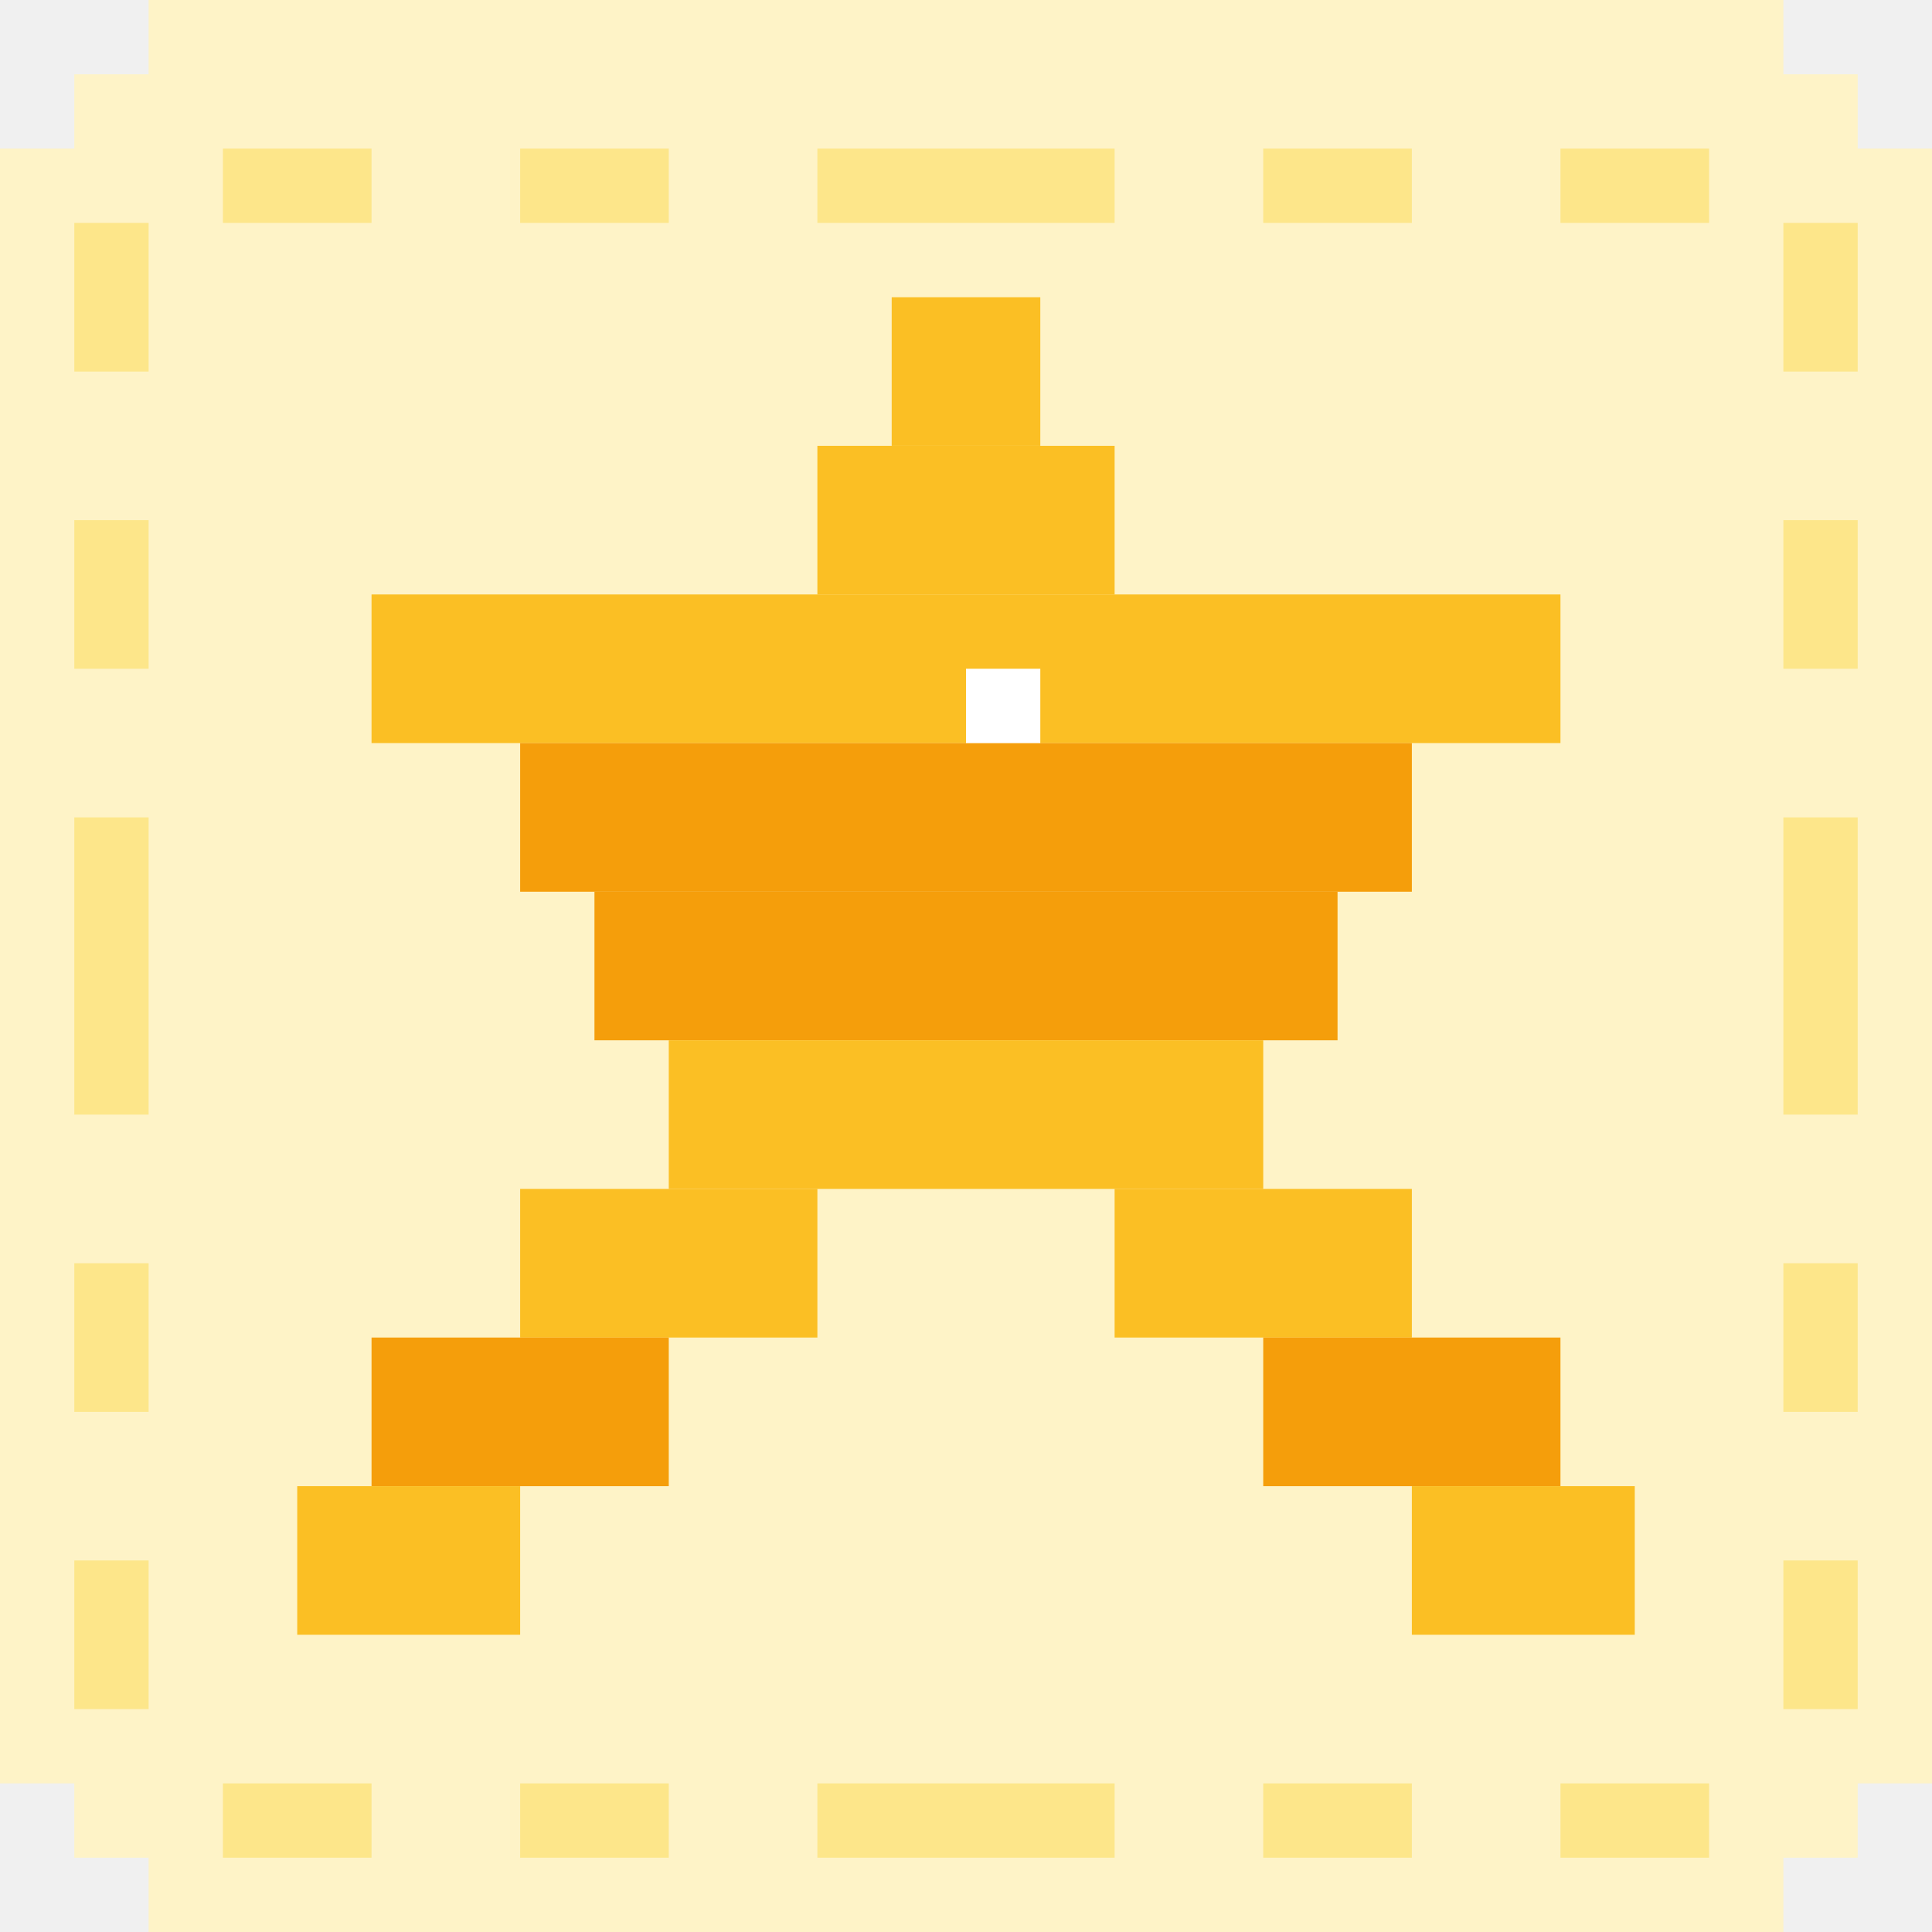
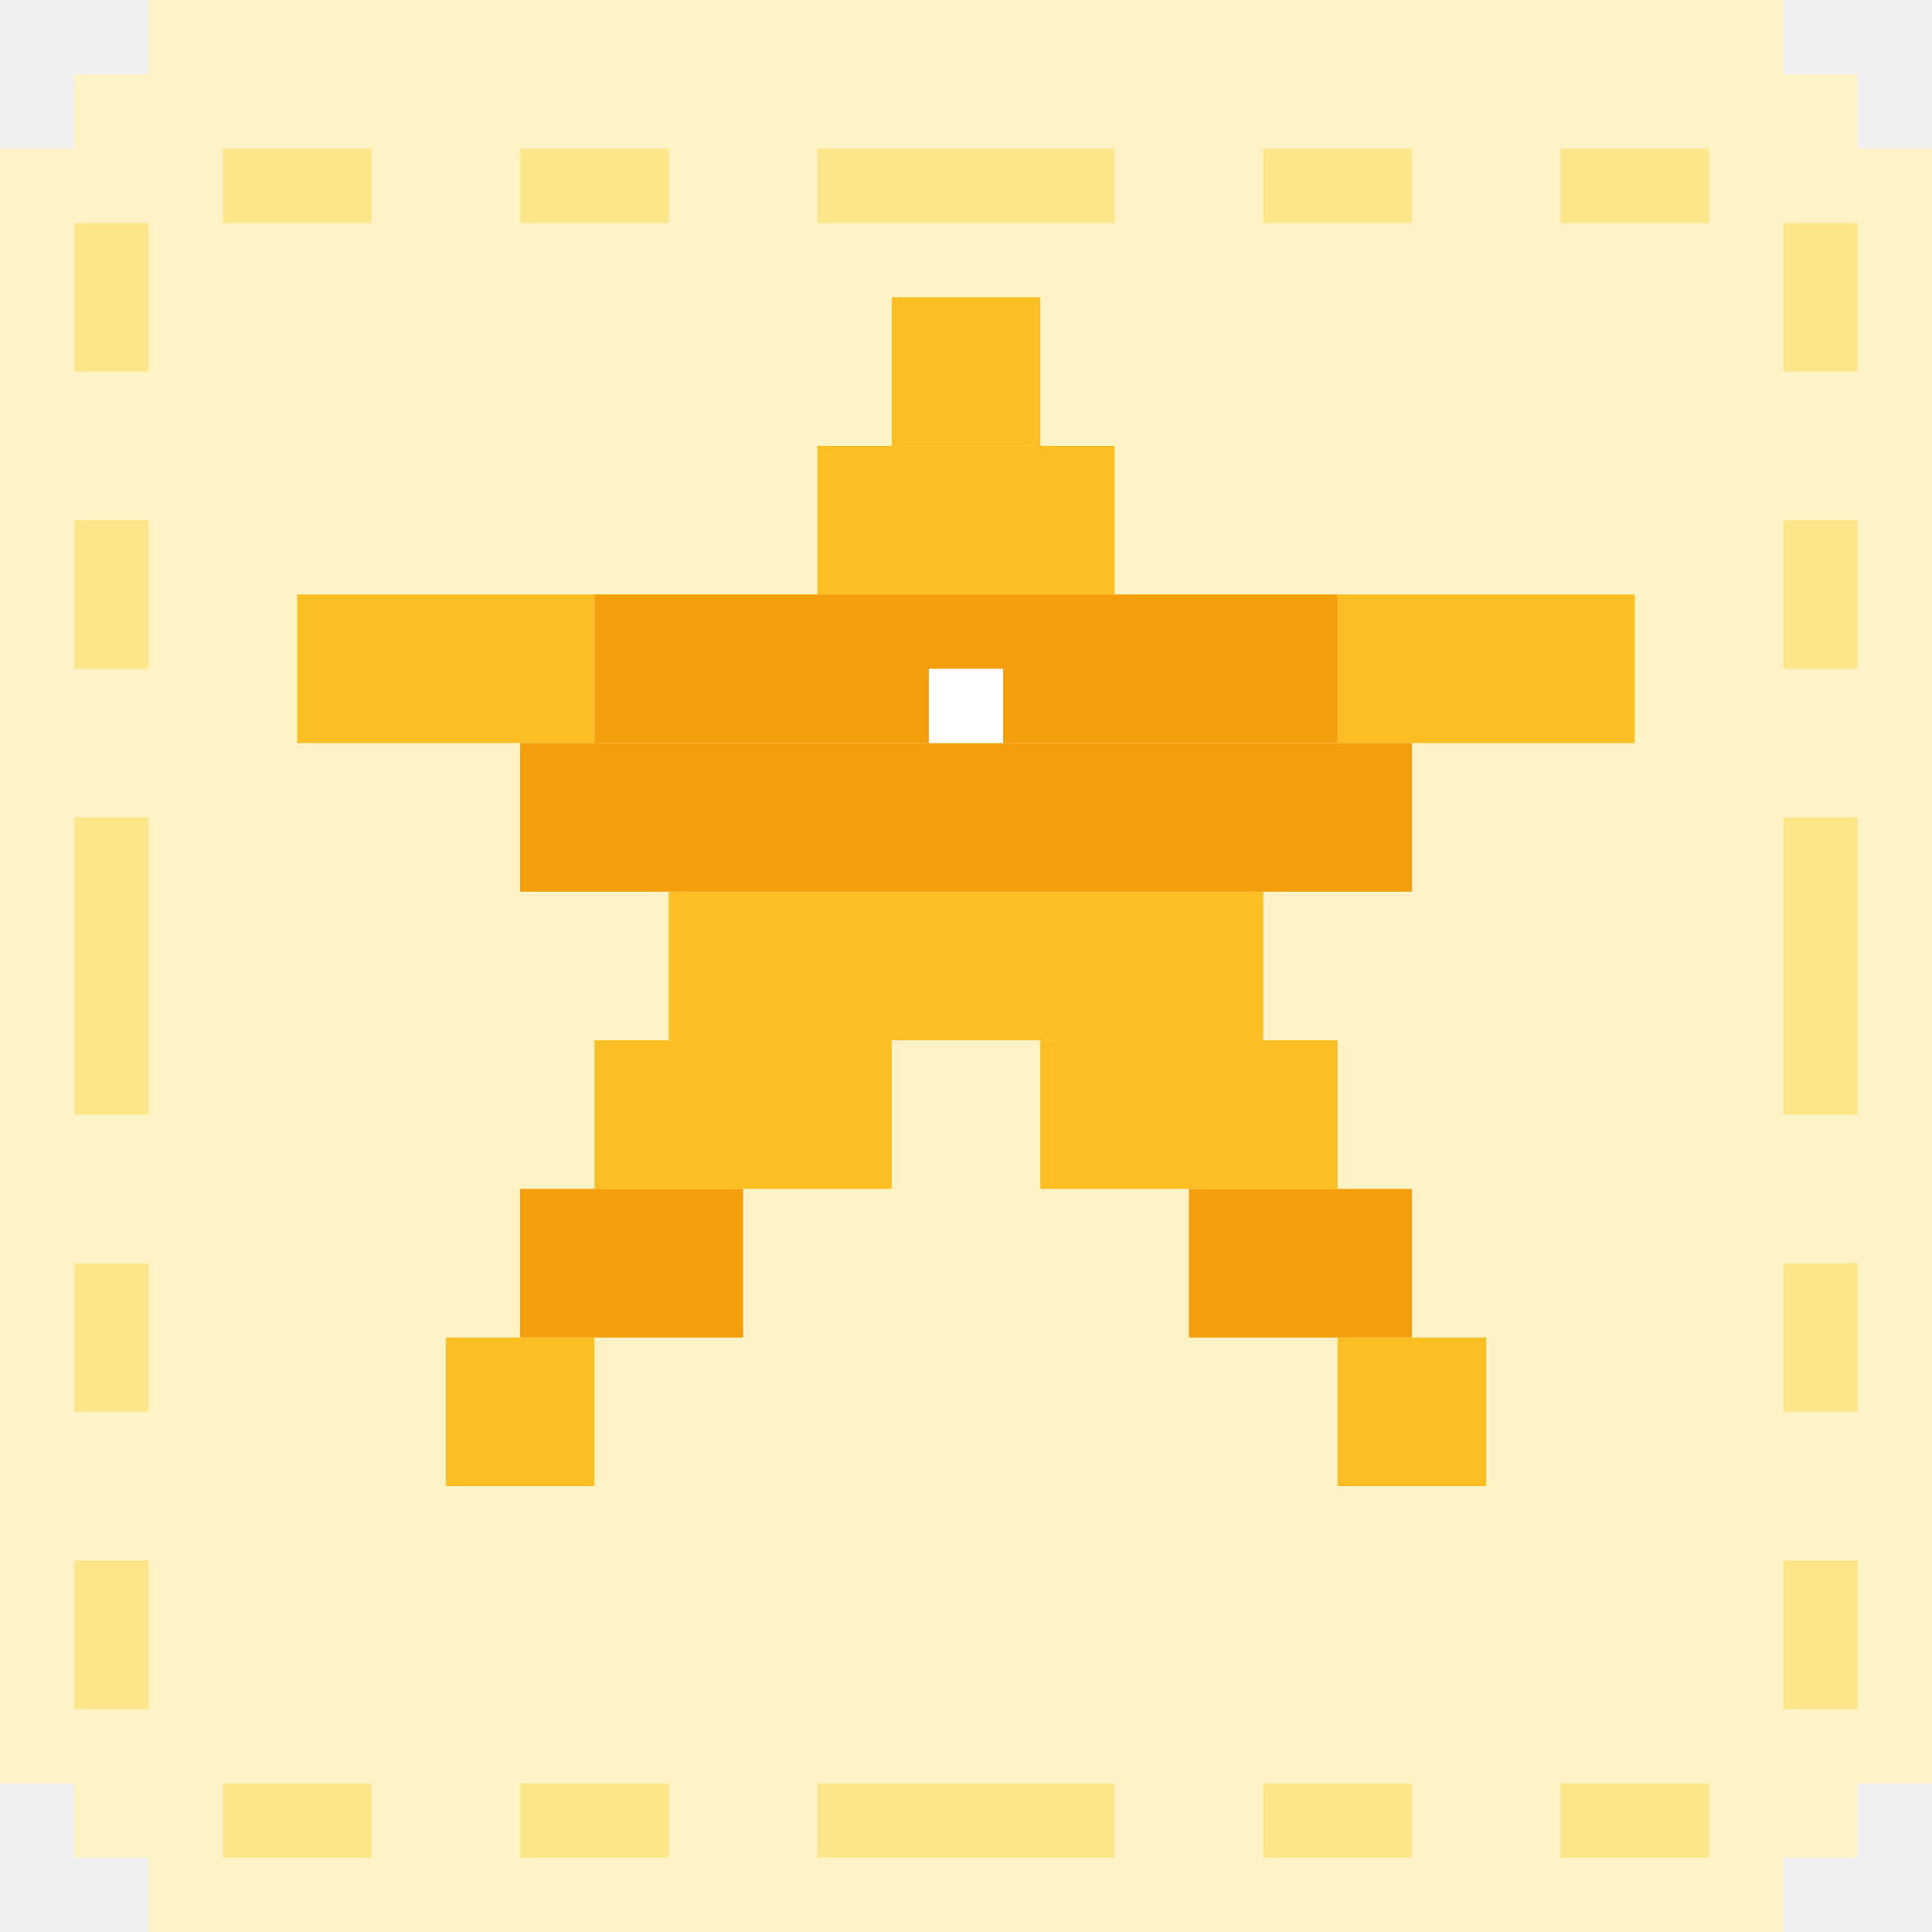
<svg xmlns="http://www.w3.org/2000/svg" viewBox="0 0 52 52" fill="none">
  <path d="M4 0h44v2h2v2h2v44h-2v2h-2v2H4v-2H2v-2H0V4h2V2h2V0z" fill="#fef3c7" />
  <path d="M6 4h4v2H6zM14 4h4v2h-4zM22 4h8v2h-8zM34 4h4v2h-4zM42 4h4v2h-4z" fill="#fde68a" />
  <path d="M48 6h2v4h-2zM48 14h2v4h-2zM48 22h2v8h-2zM48 34h2v4h-2zM48 42h2v4h-2z" fill="#fde68a" />
  <path d="M42 48h4v2h-4zM34 48h4v2h-4zM22 48h8v2h-8zM14 48h4v2h-4zM6 48h4v2H6z" fill="#fde68a" />
  <path d="M2 42h2v4H2zM2 34h2v4H2zM2 22h2v8H2zM2 14h2v4H2zM2 6h2v4H2z" fill="#fde68a" />
  <rect x="24" y="8" width="4" height="4" fill="#fbbf24" />
  <rect x="22" y="12" width="8" height="4" fill="#fbbf24" />
-   <rect x="10" y="16" width="32" height="4" fill="#fbbf24" />
+   <rect x="8" y="16" width="8" height="4" fill="#fbbf24" />
+   <rect x="16" y="16" width="20" height="4" fill="#f59e0b" />
+   <rect x="36" y="16" width="8" height="4" fill="#fbbf24" />
  <rect x="14" y="20" width="24" height="4" fill="#f59e0b" />
-   <rect x="16" y="24" width="20" height="4" fill="#f59e0b" />
-   <rect x="18" y="28" width="16" height="4" fill="#fbbf24" />
-   <rect x="14" y="32" width="8" height="4" fill="#fbbf24" />
-   <rect x="30" y="32" width="8" height="4" fill="#fbbf24" />
-   <rect x="10" y="36" width="8" height="4" fill="#f59e0b" />
-   <rect x="34" y="36" width="8" height="4" fill="#f59e0b" />
-   <rect x="8" y="40" width="6" height="4" fill="#fbbf24" />
-   <rect x="38" y="40" width="6" height="4" fill="#fbbf24" />
-   <rect x="26" y="18" width="2" height="2" fill="#ffffff" />
+   <rect x="18" y="24" width="16" height="4" fill="#fbbf24" />
+   <rect x="16" y="28" width="8" height="4" fill="#fbbf24" />
+   <rect x="28" y="28" width="8" height="4" fill="#fbbf24" />
+   <rect x="14" y="32" width="6" height="4" fill="#f59e0b" />
+   <rect x="32" y="32" width="6" height="4" fill="#f59e0b" />
+   <rect x="12" y="36" width="4" height="4" fill="#fbbf24" />
+   <rect x="36" y="36" width="4" height="4" fill="#fbbf24" />
+   <rect x="25" y="18" width="2" height="2" fill="#ffffff" />
</svg>
